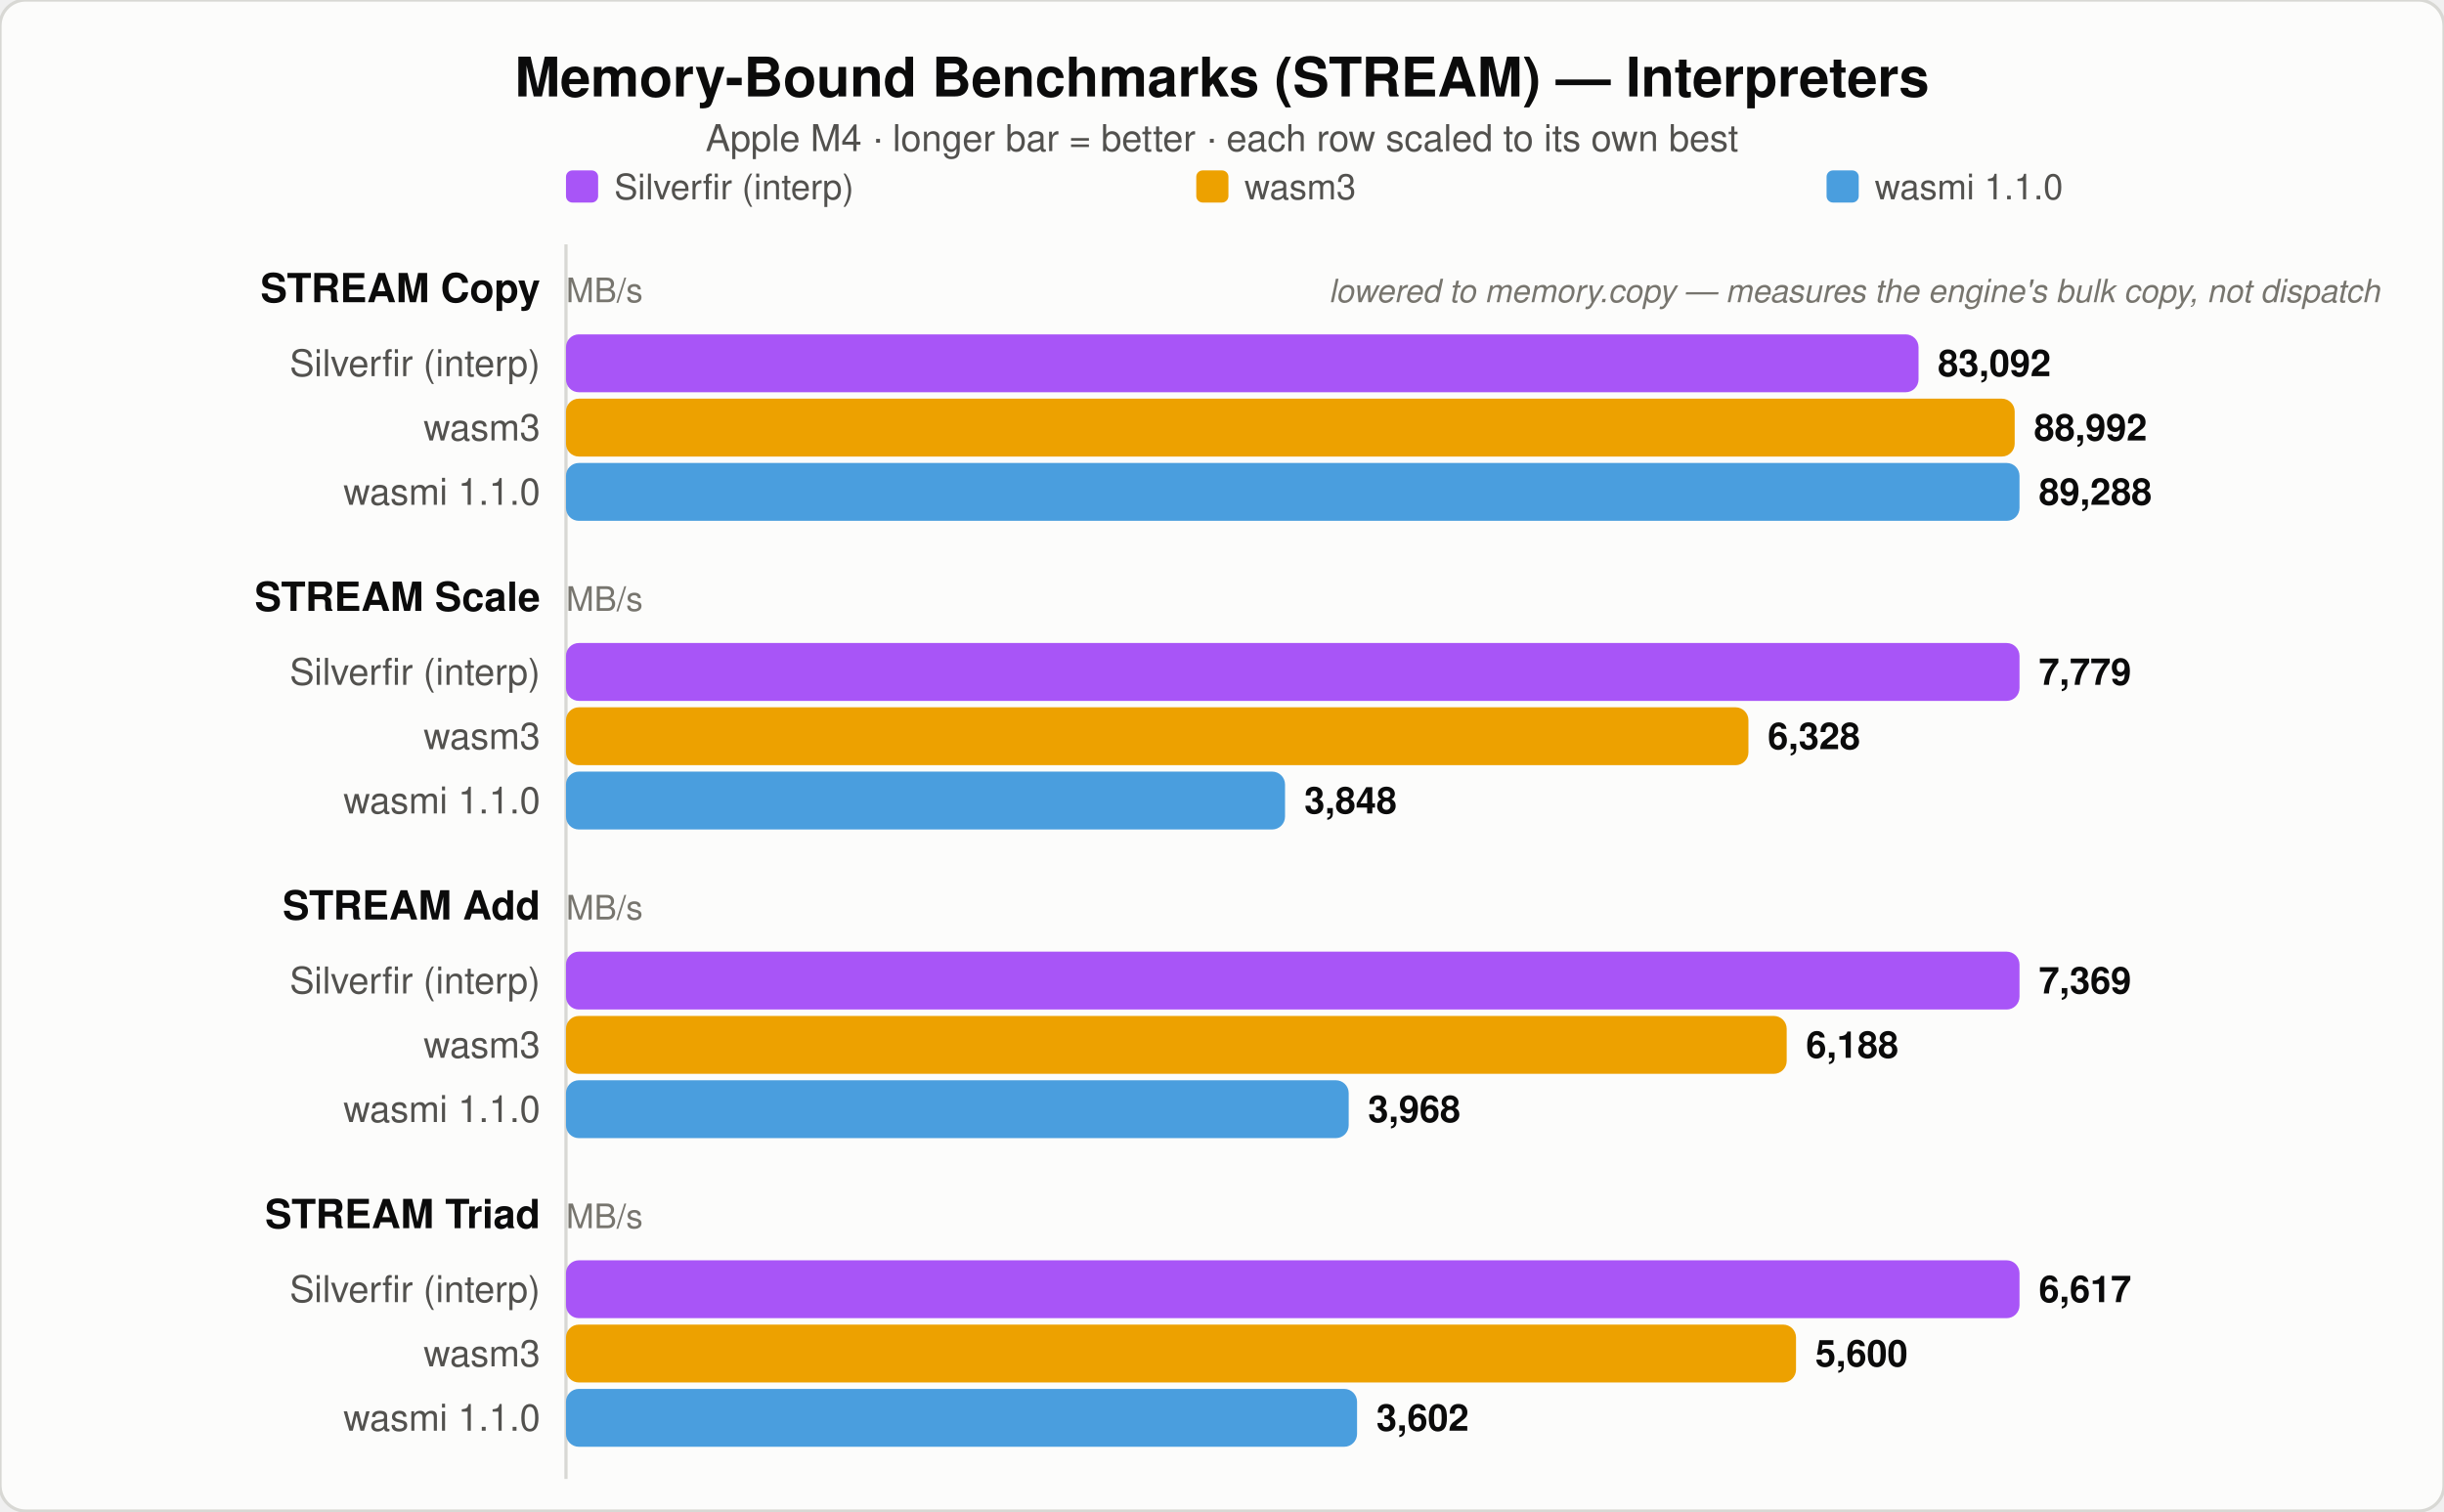
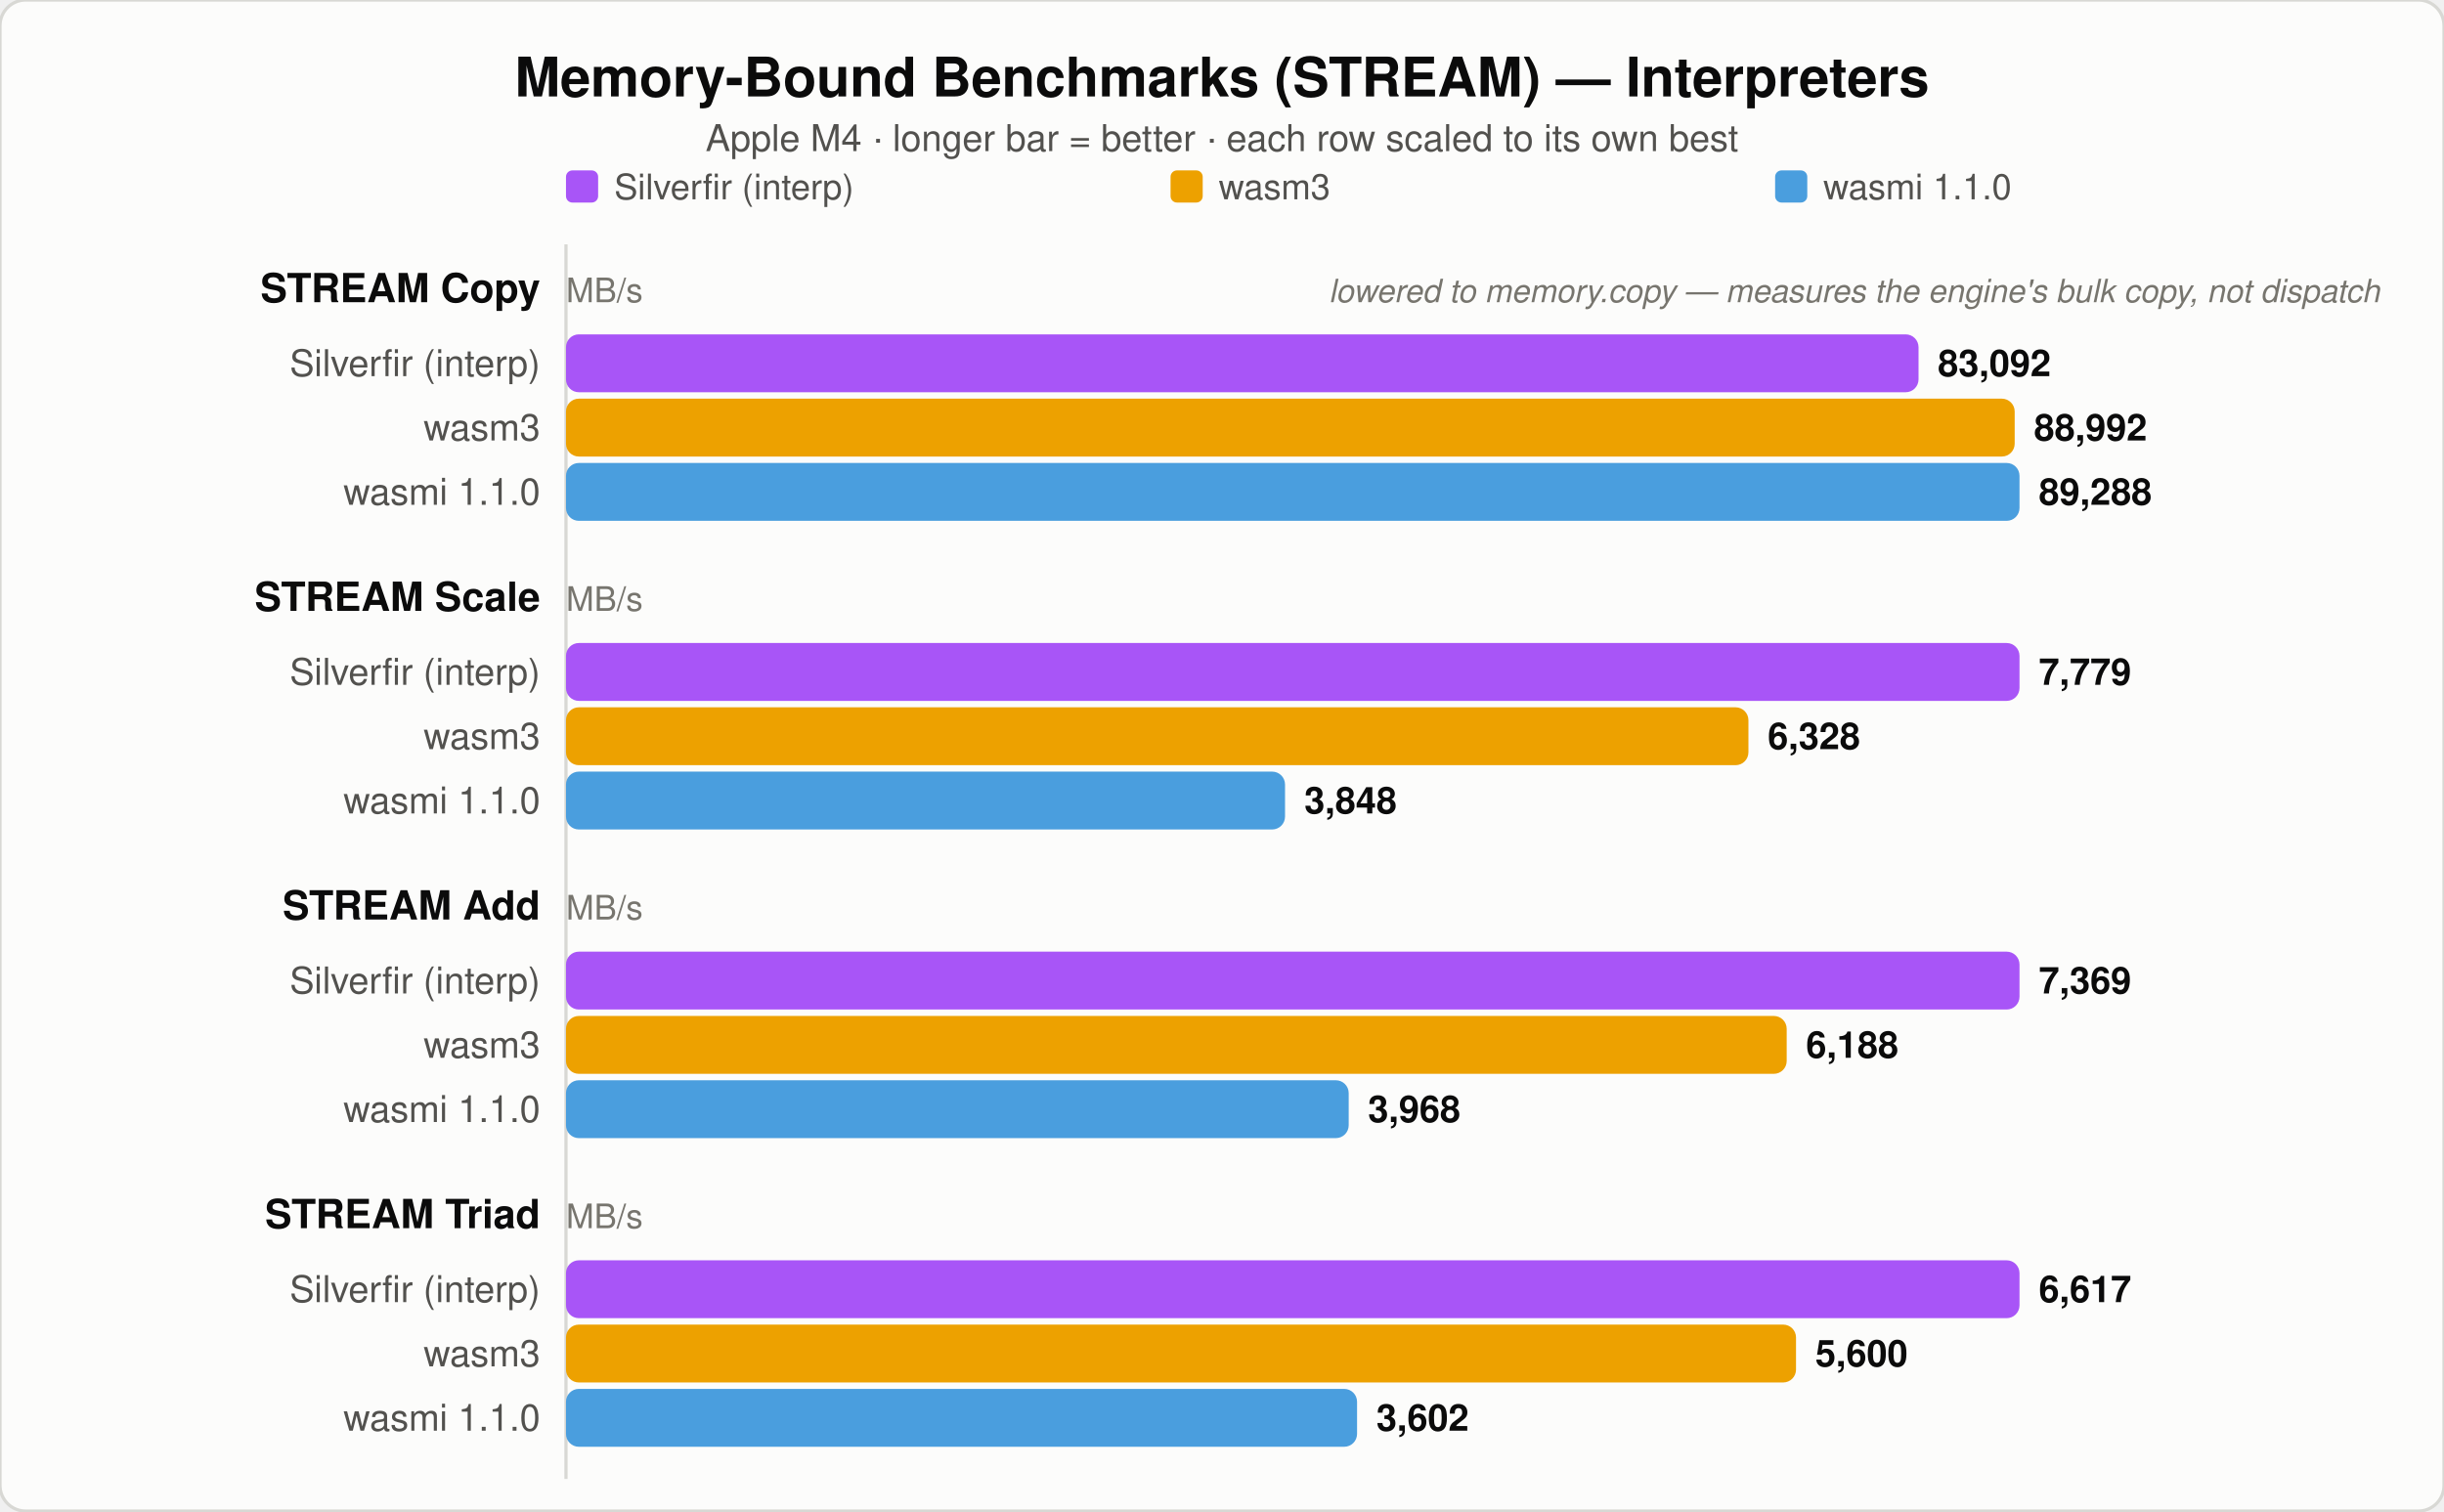
<svg xmlns="http://www.w3.org/2000/svg" role="img" viewBox="0 0 760 470" width="760" height="470">
  <style>
    text     { font-family: -apple-system, "Segoe UI", Helvetica, Arial, sans-serif; }
    .surface { fill: #fcfcfb; stroke: #d8d8d4; }
    .title   { fill: #0b0b0b; font-size: 17px; font-weight: 600; }
    .sub     { fill: #52514e; font-size: 11.5px; }
    .metric  { fill: #0b0b0b; font-size: 12.5px; font-weight: 600; }
    .unit    { fill: #77756e; font-size: 10.5px; }
    .note    { fill: #77756e; font-size: 10px; font-style: italic; }
    .name    { fill: #52514e; font-size: 11.5px; }
    .legend  { fill: #52514e; font-size: 11px; }
    .val     { fill: #0b0b0b; font-size: 11.5px; font-weight: 600; }
    .rule    { stroke: #e4e4e0; stroke-width: 1; stroke-dasharray: 2 3; }
    .axis    { stroke: #d8d8d4; stroke-width: 1; }
    .s-sf { fill: #7c3aed; }
    .s-cl { fill: #eb6834; }
    .s-v8 { fill: #1baf7a; }
+     .s-wn { fill: #b02a8f; }
    .s-si { fill: #a855f7; }
    .s-w3 { fill: #eda100; }
    .s-wi { fill: #4a9ede; }
    @media (prefers-color-scheme: dark) {
      .surface { fill: #1a1a19; stroke: #3a3a37; }
      .title, .metric { fill: #ffffff; }
      .sub, .name, .legend { fill: #c3c2b7; }
      .val     { fill: #ffffff; }
      .unit, .note { fill: #96958c; }
      .rule    { stroke: #3a3a37; }
      .axis    { stroke: #3a3a37; }
      .s-sf { fill: #8b5cf6; }
      .s-cl { fill: #d95926; }
      .s-v8 { fill: #199e70; }
+       .s-wn { fill: #c13a9d; }
      .s-si { fill: #9085e9; }
      .s-w3 { fill: #c98500; }
      .s-wi { fill: #3987e5; }
    }
  </style>
  <rect class="surface" width="760" height="470" rx="8" ry="8" stroke-width="1" />
  <text class="title" x="380" y="30" text-anchor="middle">Memory-Bound Benchmarks (STREAM) — Interpreters</text>
  <text class="sub" x="380" y="47" text-anchor="middle">Apple M4 · longer bar = better · each row scaled to its own best</text>
-   <rect class="s-si" x="176" y="53" width="10" height="10" rx="2" />
-   <text class="legend" x="191" y="62">Silverfir (interp)</text>
-   <rect class="s-w3" x="372" y="53" width="10" height="10" rx="2" />
-   <text class="legend" x="387" y="62">wasm3</text>
-   <rect class="s-wi" x="568" y="53" width="10" height="10" rx="2" />
-   <text class="legend" x="583" y="62">wasmi 1.1.0</text>
+   <rect class="s-si" x="176.0" y="53" width="10" height="10" rx="2" />
+   <text class="legend" x="191.0" y="62">Silverfir (interp)</text>
+   <rect class="s-w3" x="364.0" y="53" width="10" height="10" rx="2" />
+   <text class="legend" x="379.0" y="62">wasm3</text>
+   <rect class="s-wi" x="552.0" y="53" width="10" height="10" rx="2" />
+   <text class="legend" x="567.0" y="62">wasmi 1.1.0</text>
  <line class="axis" x1="176" y1="76" x2="176" y2="460" />
  <text class="metric" x="168" y="94" text-anchor="end">STREAM Copy</text>
  <text class="unit" x="176" y="94">MB/s</text>
  <text class="note" x="740" y="94" text-anchor="end">lowered to memory.copy — measures the engine's bulk copy, not dispatch</text>
  <text class="name" x="168" y="117" text-anchor="end">Silverfir (interp)</text>
  <rect class="s-si" x="176" y="104" width="420.6" height="18" rx="4" />
  <text class="val" x="602.6" y="117">83,092</text>
  <text class="name" x="168" y="137" text-anchor="end">wasm3</text>
  <rect class="s-w3" x="176" y="124" width="450.5" height="18" rx="4" />
  <text class="val" x="632.5" y="137">88,992</text>
  <text class="name" x="168" y="157" text-anchor="end">wasmi 1.1.0</text>
  <rect class="s-wi" x="176" y="144" width="452.0" height="18" rx="4" />
  <text class="val" x="634.0" y="157">89,288</text>
  <text class="metric" x="168" y="190" text-anchor="end">STREAM Scale</text>
  <text class="unit" x="176" y="190">MB/s</text>
  <text class="name" x="168" y="213" text-anchor="end">Silverfir (interp)</text>
  <rect class="s-si" x="176" y="200" width="452.0" height="18" rx="4" />
  <text class="val" x="634.0" y="213">7,779</text>
  <text class="name" x="168" y="233" text-anchor="end">wasm3</text>
  <rect class="s-w3" x="176" y="220" width="367.7" height="18" rx="4" />
  <text class="val" x="549.7" y="233">6,328</text>
  <text class="name" x="168" y="253" text-anchor="end">wasmi 1.1.0</text>
  <rect class="s-wi" x="176" y="240" width="223.6" height="18" rx="4" />
  <text class="val" x="405.6" y="253">3,848</text>
  <text class="metric" x="168" y="286" text-anchor="end">STREAM Add</text>
  <text class="unit" x="176" y="286">MB/s</text>
  <text class="name" x="168" y="309" text-anchor="end">Silverfir (interp)</text>
  <rect class="s-si" x="176" y="296" width="452.0" height="18" rx="4" />
  <text class="val" x="634.0" y="309">7,369</text>
  <text class="name" x="168" y="329" text-anchor="end">wasm3</text>
  <rect class="s-w3" x="176" y="316" width="379.6" height="18" rx="4" />
  <text class="val" x="561.6" y="329">6,188</text>
  <text class="name" x="168" y="349" text-anchor="end">wasmi 1.1.0</text>
  <rect class="s-wi" x="176" y="336" width="243.4" height="18" rx="4" />
  <text class="val" x="425.4" y="349">3,968</text>
  <text class="metric" x="168" y="382" text-anchor="end">STREAM Triad</text>
  <text class="unit" x="176" y="382">MB/s</text>
  <text class="name" x="168" y="405" text-anchor="end">Silverfir (interp)</text>
  <rect class="s-si" x="176" y="392" width="452.0" height="18" rx="4" />
  <text class="val" x="634.0" y="405">6,617</text>
  <text class="name" x="168" y="425" text-anchor="end">wasm3</text>
  <rect class="s-w3" x="176" y="412" width="382.5" height="18" rx="4" />
  <text class="val" x="564.5" y="425">5,600</text>
  <text class="name" x="168" y="445" text-anchor="end">wasmi 1.1.0</text>
  <rect class="s-wi" x="176" y="432" width="246.0" height="18" rx="4" />
  <text class="val" x="428.0" y="445">3,602</text>
</svg>
